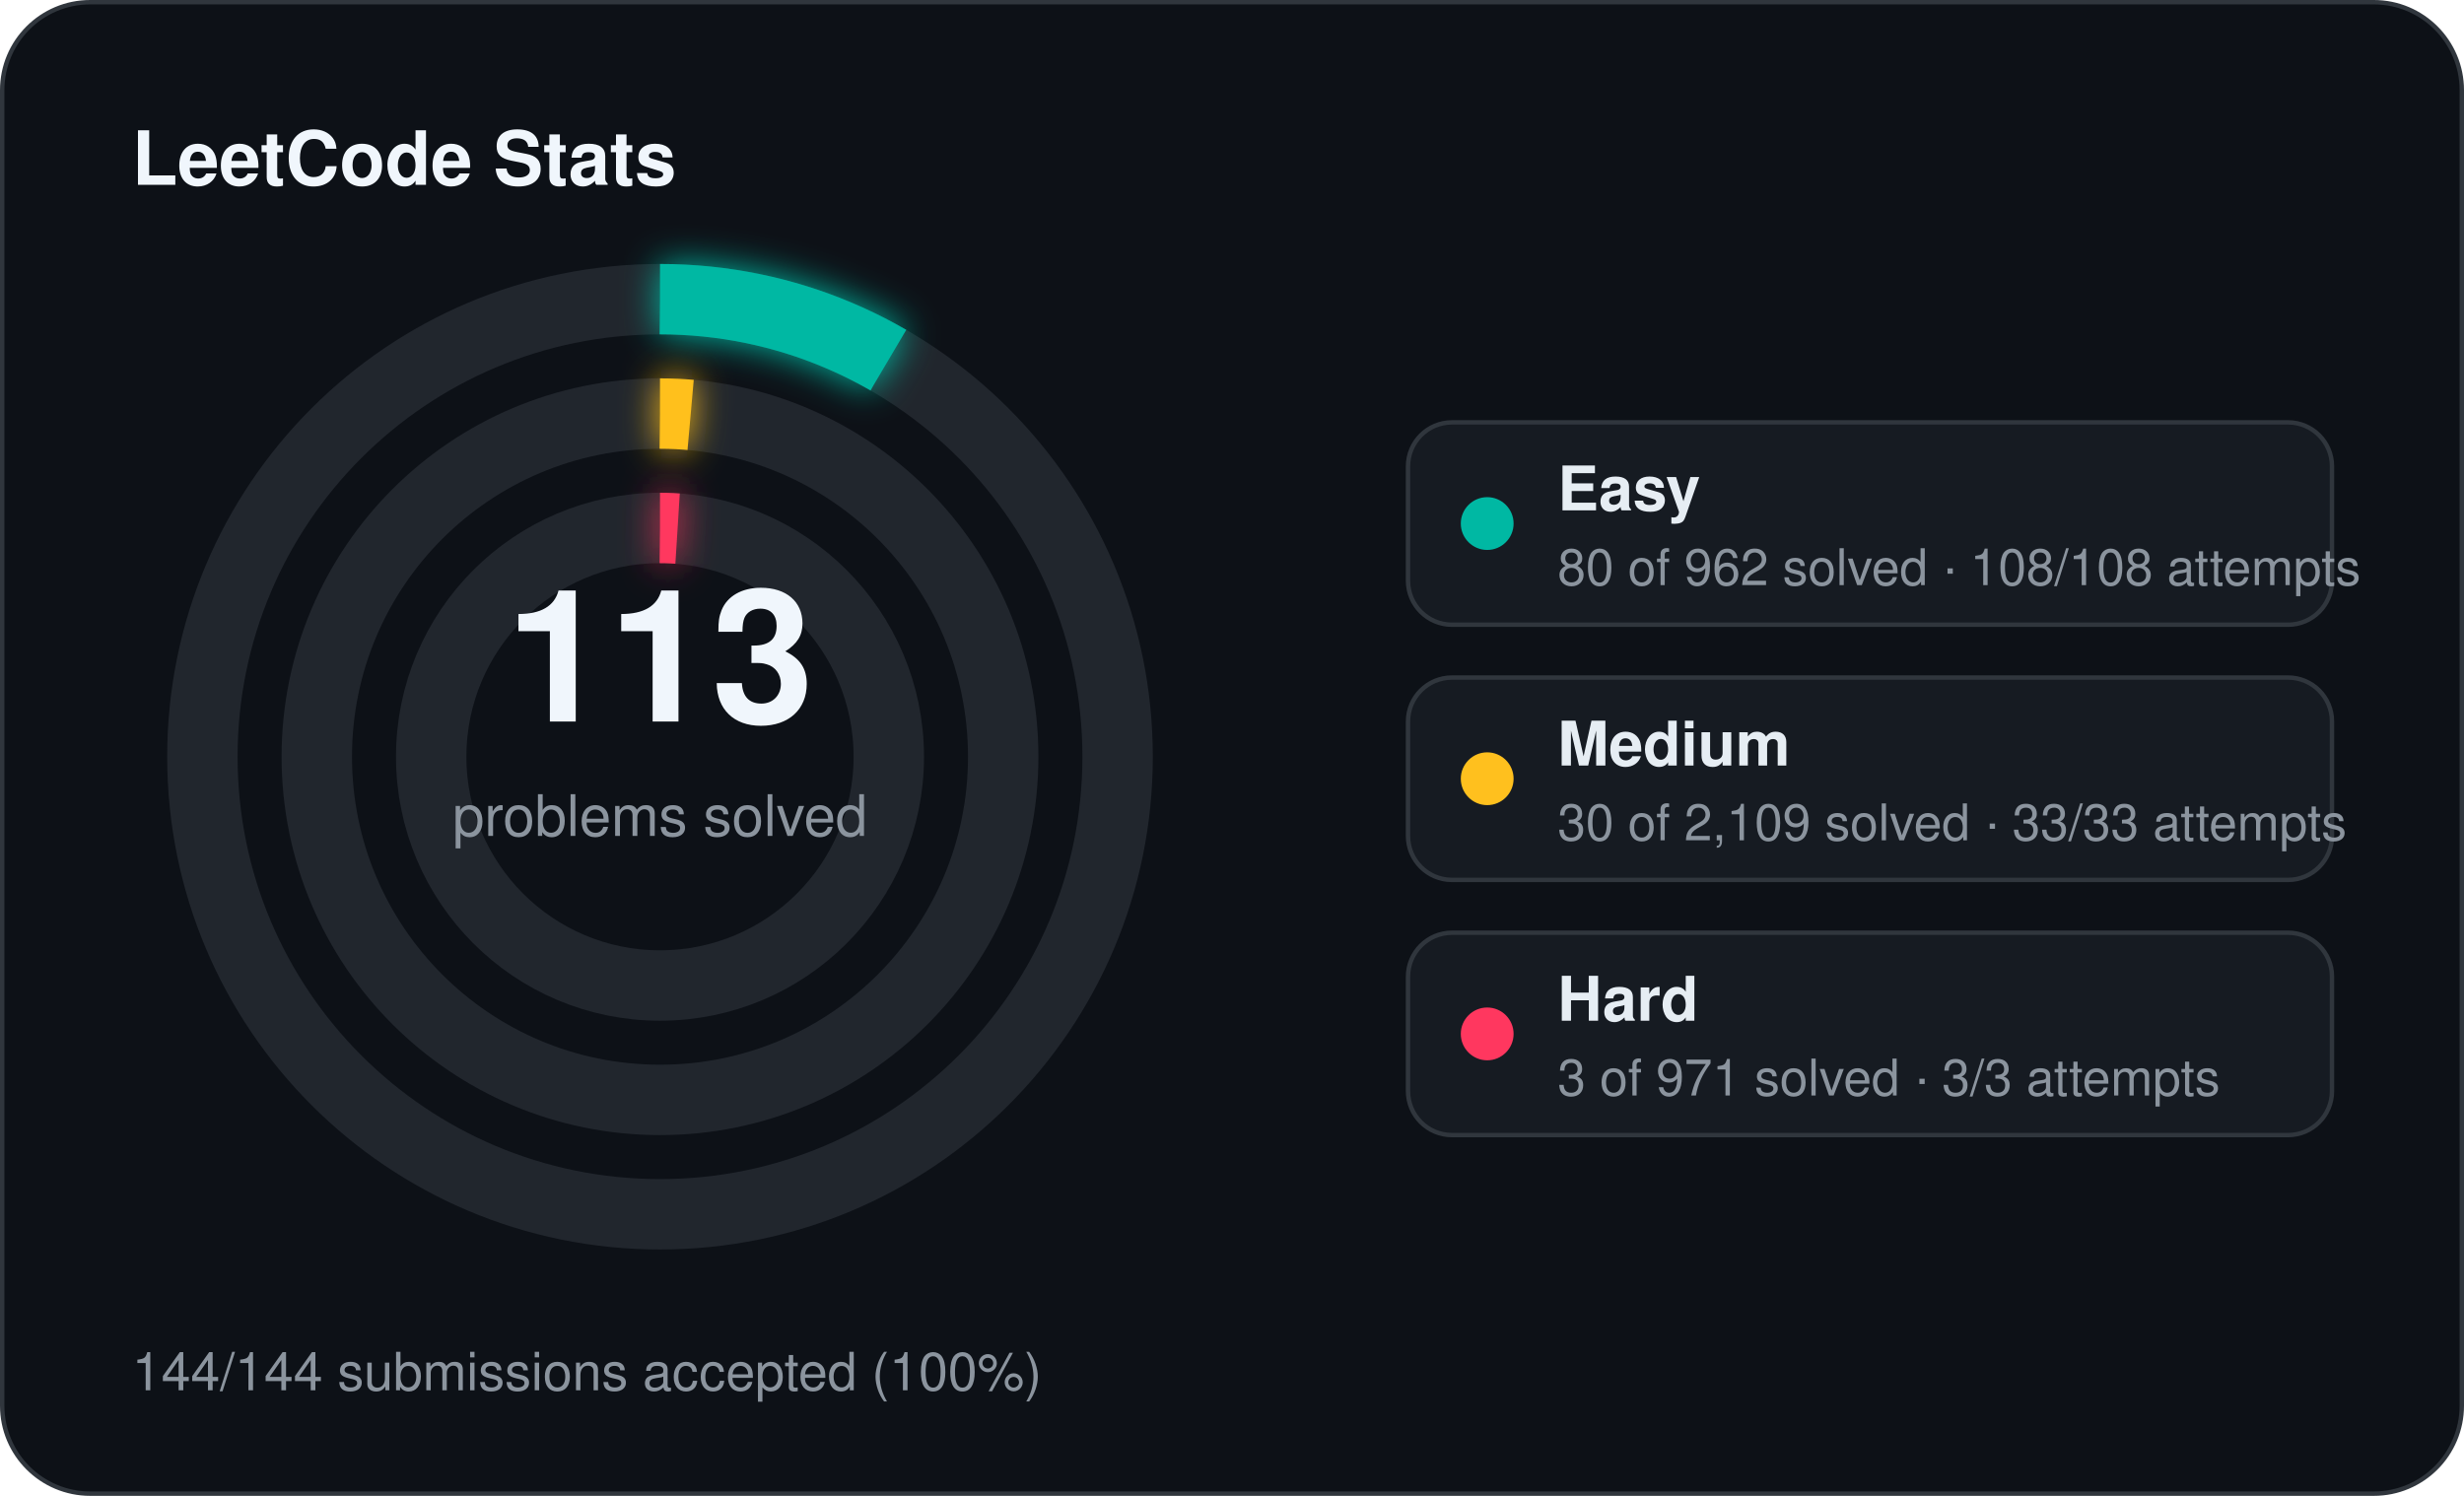
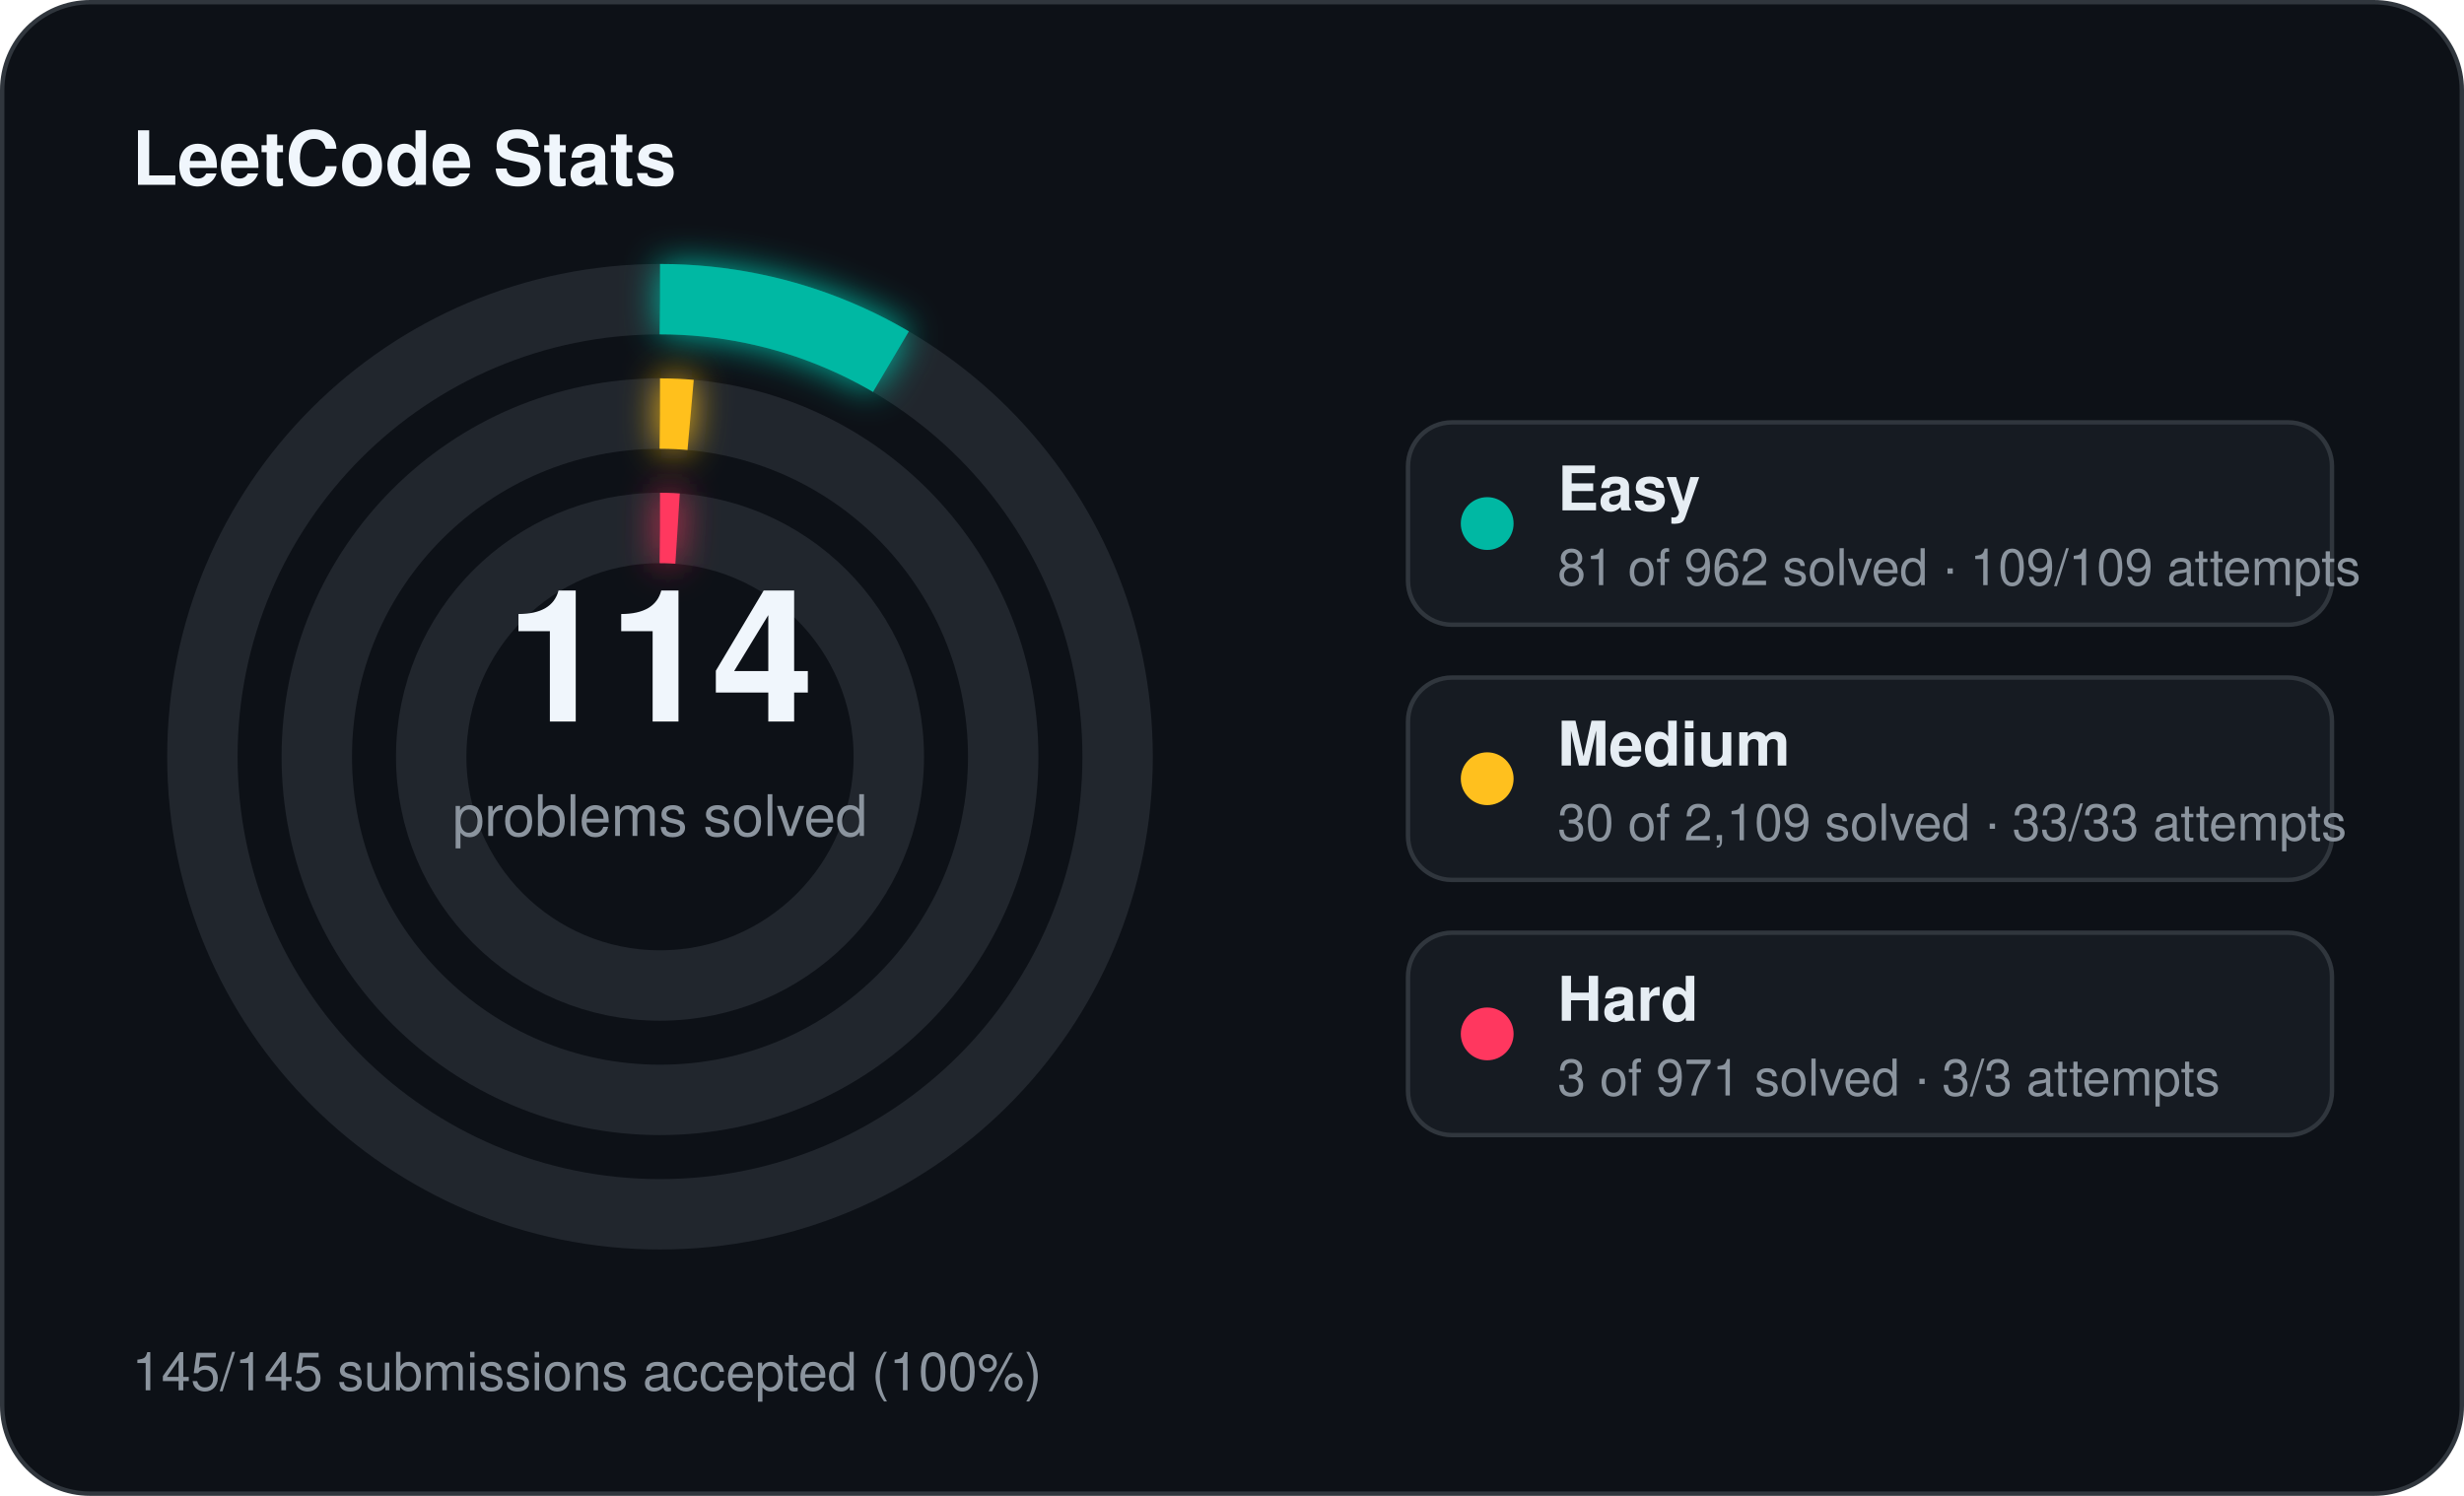
<svg xmlns="http://www.w3.org/2000/svg" width="560" height="340" viewBox="0 0 560 340">
  <defs>
    <filter id="stats-glow" x="-60%" y="-60%" width="220%" height="220%">
      <feGaussianBlur stdDeviation="4" result="blur" />
      <feMerge>
        <feMergeNode in="blur" />
        <feMergeNode in="SourceGraphic" />
      </feMerge>
    </filter>
  </defs>
  <rect x="0.5" y="0.5" width="559" height="339" rx="20" fill="#0d1117" stroke="#30363d" stroke-width="1" />
  <text x="30" y="42" fill="#f0f6fc" font-family="Segoe UI, Helvetica, Arial, sans-serif" font-size="17" font-weight="700">LeetCode Stats</text>
  <circle cx="150" cy="172" r="104" fill="none" stroke="#21262d" stroke-width="16" />
-   <circle cx="150" cy="172" r="104" fill="none" stroke="#00b8a3" stroke-width="16" stroke-linecap="butt" stroke-dasharray="54.34 653.45" transform="rotate(-90 150 172)" filter="url(#stats-glow)" />
+   <circle cx="150" cy="172" r="104" fill="none" stroke="#00b8a3" stroke-width="16" stroke-linecap="butt" stroke-dasharray="55.02 653.45" transform="rotate(-90 150 172)" filter="url(#stats-glow)" />
  <circle cx="150" cy="172" r="78" fill="none" stroke="#21262d" stroke-width="16" />
  <circle cx="150" cy="172" r="78" fill="none" stroke="#ffc01e" stroke-width="16" stroke-linecap="butt" stroke-dasharray="6.97 490.09" transform="rotate(-90 150 172)" filter="url(#stats-glow)" />
  <circle cx="150" cy="172" r="52" fill="none" stroke="#21262d" stroke-width="16" />
  <circle cx="150" cy="172" r="52" fill="none" stroke="#ff375f" stroke-width="16" stroke-linecap="butt" stroke-dasharray="4.00 326.73" transform="rotate(-90 150 172)" filter="url(#stats-glow)" />
-   <text x="150" y="164" text-anchor="middle" fill="#f0f6fc" font-family="Segoe UI, Helvetica, Arial, sans-serif" font-size="42" font-weight="700">113</text>
+   <text x="150" y="164" text-anchor="middle" fill="#f0f6fc" font-family="Segoe UI, Helvetica, Arial, sans-serif" font-size="42" font-weight="700">114</text>
  <text x="150" y="190" text-anchor="middle" fill="#8b949e" font-family="Segoe UI, Helvetica, Arial, sans-serif" font-size="13">problems solved</text>
  <rect x="320" y="96" width="210" height="46" rx="10" fill="#161b22" stroke="#30363d" stroke-width="1" />
  <circle cx="338" cy="119" r="6" fill="#00b8a3" />
  <text x="354" y="116" fill="#e6edf3" font-family="Segoe UI, Helvetica, Arial, sans-serif" font-size="14" font-weight="600">Easy</text>
-   <text x="354" y="133" fill="#8b949e" font-family="Segoe UI, Helvetica, Arial, sans-serif" font-size="11.5">80 of 962 solved · 108/108 attempts</text>
+   <text x="354" y="133" fill="#8b949e" font-family="Segoe UI, Helvetica, Arial, sans-serif" font-size="11.5">81 of 962 solved · 109/109 attempts</text>
  <rect x="320" y="154" width="210" height="46" rx="10" fill="#161b22" stroke="#30363d" stroke-width="1" />
  <circle cx="338" cy="177" r="6" fill="#ffc01e" />
  <text x="354" y="174" fill="#e6edf3" font-family="Segoe UI, Helvetica, Arial, sans-serif" font-size="14" font-weight="600">Medium</text>
  <text x="354" y="191" fill="#8b949e" font-family="Segoe UI, Helvetica, Arial, sans-serif" font-size="11.5">30 of 2,109 solved · 33/33 attempts</text>
  <rect x="320" y="212" width="210" height="46" rx="10" fill="#161b22" stroke="#30363d" stroke-width="1" />
  <circle cx="338" cy="235" r="6" fill="#ff375f" />
  <text x="354" y="232" fill="#e6edf3" font-family="Segoe UI, Helvetica, Arial, sans-serif" font-size="14" font-weight="600">Hard</text>
  <text x="354" y="249" fill="#8b949e" font-family="Segoe UI, Helvetica, Arial, sans-serif" font-size="11.5">3 of 971 solved · 3/3 attempts</text>
-   <text x="30" y="316" fill="#8b949e" font-family="Segoe UI, Helvetica, Arial, sans-serif" font-size="12">144/144 submissions accepted (100%)</text>
+   <text x="30" y="316" fill="#8b949e" font-family="Segoe UI, Helvetica, Arial, sans-serif" font-size="12">145/145 submissions accepted (100%)</text>
</svg>
